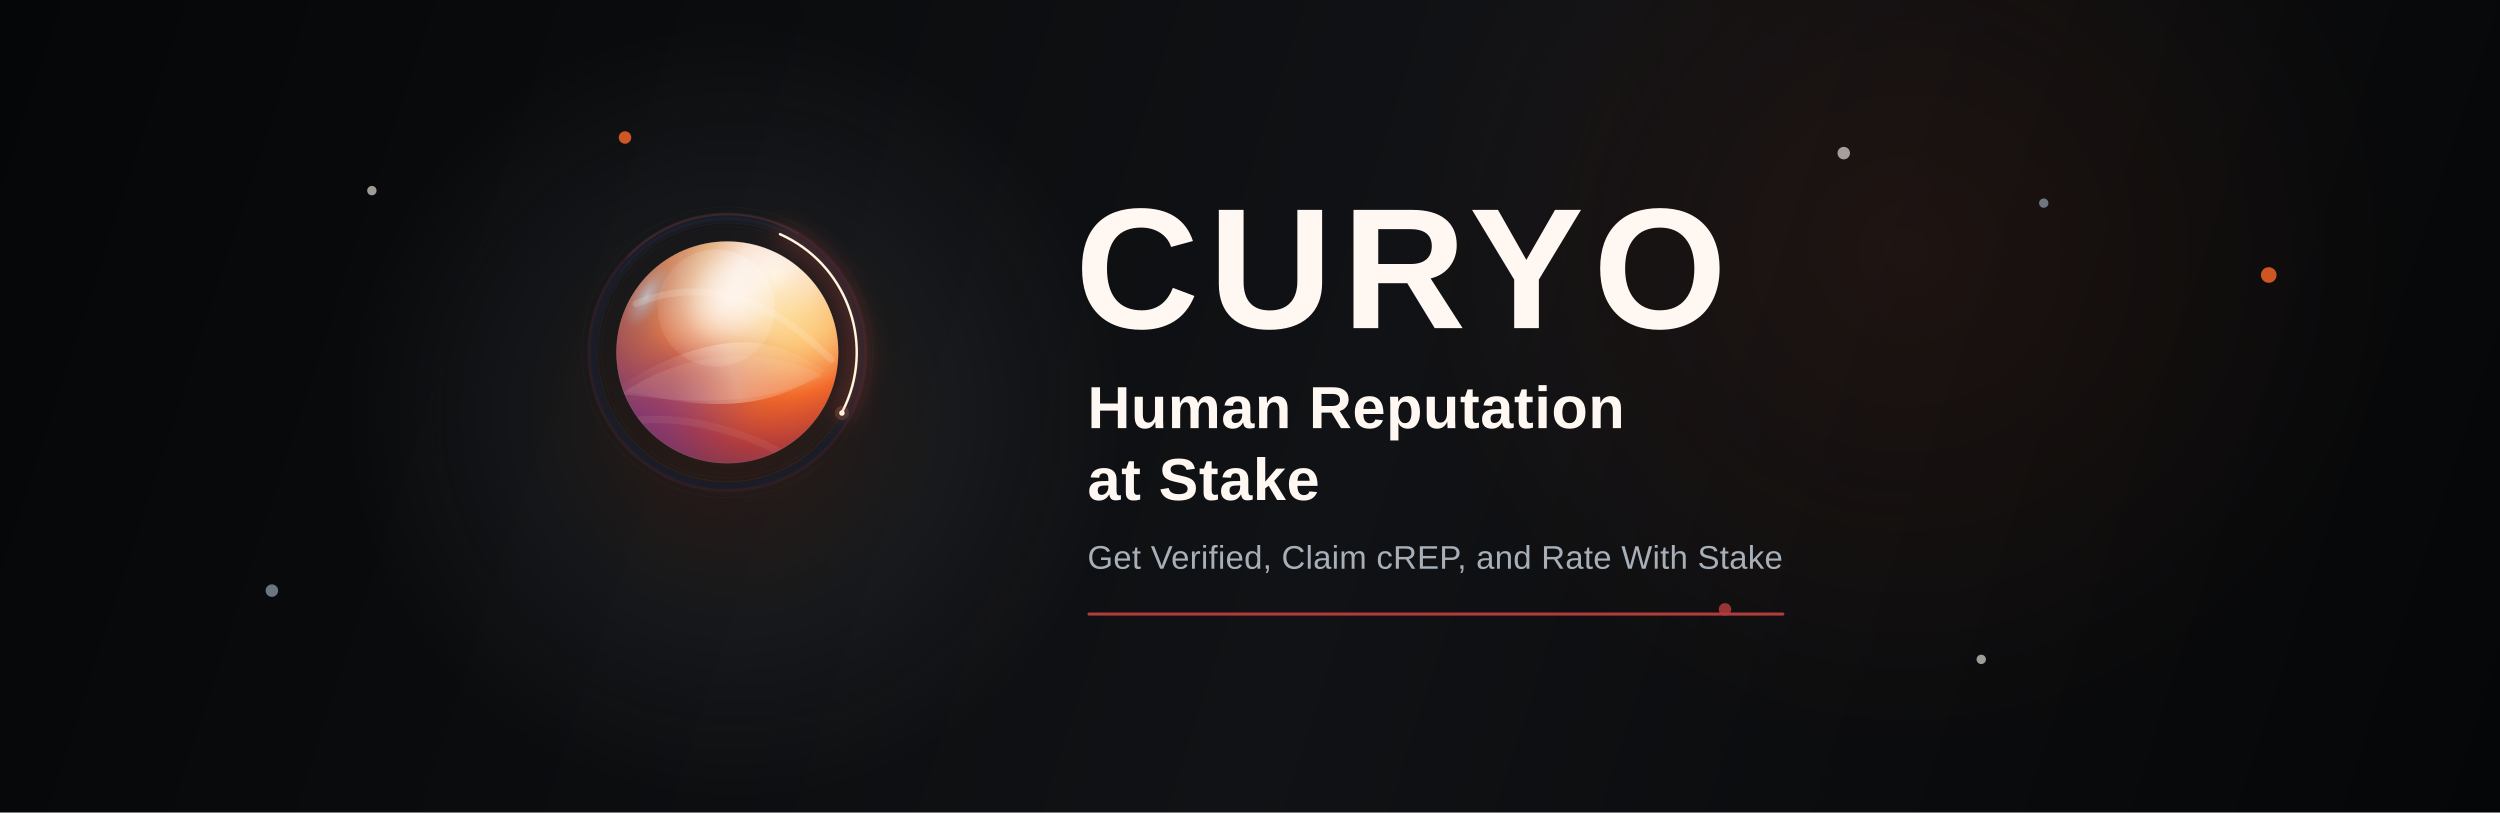
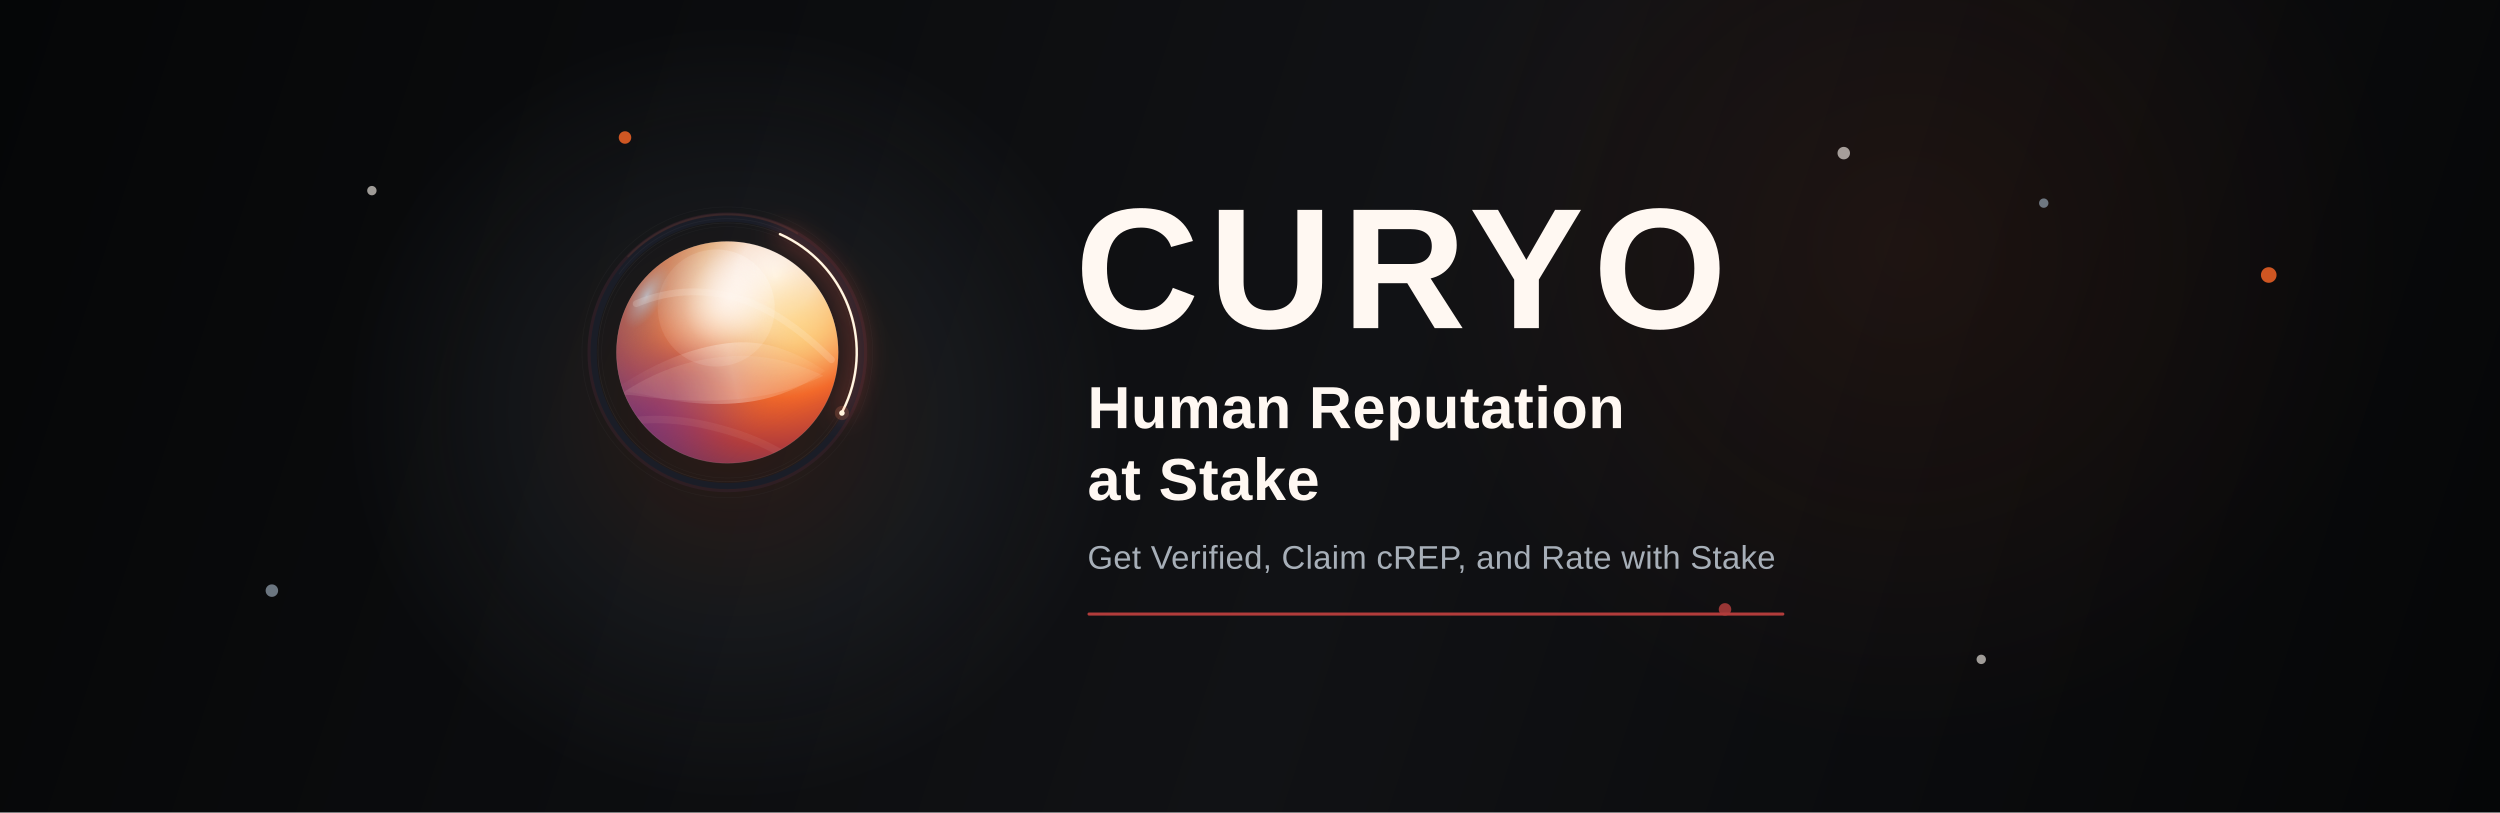
<svg xmlns="http://www.w3.org/2000/svg" viewBox="0 0 1600 520" width="1600" height="520" fill="none">
  <defs>
    <linearGradient id="banner-bg" x1="0" y1="0" x2="1600" y2="520" gradientUnits="userSpaceOnUse">
      <stop offset="0%" stop-color="#050607" />
      <stop offset="54%" stop-color="#111215" />
      <stop offset="100%" stop-color="#050607" />
    </linearGradient>
    <radialGradient id="banner-left-glow" cx="470" cy="264" r="250" gradientUnits="userSpaceOnUse">
      <stop offset="0%" stop-color="#F26426" stop-opacity="0.16" />
      <stop offset="56%" stop-color="#7E8996" stop-opacity="0.08" />
      <stop offset="100%" stop-color="#7E8996" stop-opacity="0" />
    </radialGradient>
    <radialGradient id="banner-right-glow" cx="1220" cy="160" r="320" gradientUnits="userSpaceOnUse">
      <stop offset="0%" stop-color="#F26426" stop-opacity="0.08" />
      <stop offset="100%" stop-color="#F26426" stop-opacity="0" />
    </radialGradient>
    <radialGradient id="orb-base" cx="0" cy="0" r="1" gradientUnits="userSpaceOnUse" gradientTransform="translate(856 450) rotate(136) scale(720 702)">
      <stop stop-color="#FFF8F2" />
      <stop offset="0.18" stop-color="#F8E1D0" />
      <stop offset="0.34" stop-color="#F7B070" />
      <stop offset="0.56" stop-color="#F26426" />
      <stop offset="0.78" stop-color="#B23C3B" />
      <stop offset="1" stop-color="#6A345F" />
    </radialGradient>
    <radialGradient id="orb-rim" cx="0" cy="0" r="1" gradientUnits="userSpaceOnUse" gradientTransform="translate(438 516) rotate(30) scale(240 540)">
      <stop stop-color="#AFC5D7" stop-opacity="0.82" />
      <stop offset="0.22" stop-color="#7E8996" stop-opacity="0.34" />
      <stop offset="1" stop-color="#7E8996" stop-opacity="0" />
    </radialGradient>
    <radialGradient id="soft-white" cx="0" cy="0" r="1" gradientUnits="userSpaceOnUse" gradientTransform="translate(710 520) rotate(128) scale(330 260)">
      <stop stop-color="#FFF8F3" stop-opacity="0.74" />
      <stop offset="0.52" stop-color="#FFF8F3" stop-opacity="0.2" />
      <stop offset="1" stop-color="#FFF8F3" stop-opacity="0" />
    </radialGradient>
    <radialGradient id="gold-bloom" cx="0" cy="0" r="1" gradientUnits="userSpaceOnUse" gradientTransform="translate(930 612) rotate(166) scale(270 220)">
      <stop stop-color="#FFD77E" stop-opacity="0.82" />
      <stop offset="1" stop-color="#FFD77E" stop-opacity="0" />
    </radialGradient>
    <radialGradient id="violet-pocket" cx="0" cy="0" r="1" gradientUnits="userSpaceOnUse" gradientTransform="translate(500 866) rotate(-26) scale(334 244)">
      <stop stop-color="#6B37A5" stop-opacity="0.54" />
      <stop offset="1" stop-color="#6B37A5" stop-opacity="0" />
    </radialGradient>
    <radialGradient id="ember-pocket" cx="0" cy="0" r="1" gradientUnits="userSpaceOnUse" gradientTransform="translate(620 760) rotate(8) scale(320 180)">
      <stop stop-color="#8C4A53" stop-opacity="0.36" />
      <stop offset="0.58" stop-color="#C46A4A" stop-opacity="0.22" />
      <stop offset="1" stop-color="#C46A4A" stop-opacity="0" />
    </radialGradient>
    <linearGradient id="fold-sheen" x1="290" y1="820" x2="1036" y2="650" gradientUnits="userSpaceOnUse">
      <stop stop-color="#FFF7F0" stop-opacity="0" />
      <stop offset="0.3" stop-color="#FFF7F0" stop-opacity="0.08" />
      <stop offset="0.56" stop-color="#FFF7F0" stop-opacity="0.34" />
      <stop offset="0.82" stop-color="#FFD7B2" stop-opacity="0.18" />
      <stop offset="1" stop-color="#FFD7B2" stop-opacity="0" />
    </linearGradient>
    <linearGradient id="flare-gradient" x1="860" y1="260" x2="1050" y2="736" gradientUnits="userSpaceOnUse">
      <stop stop-color="#F45C4D" />
      <stop offset="0.24" stop-color="#FF8A5D" />
      <stop offset="0.56" stop-color="#FFC37A" />
      <stop offset="0.82" stop-color="#FFE1A7" />
      <stop offset="1" stop-color="#FFF4DB" />
    </linearGradient>
    <linearGradient id="flare-core" x1="870" y1="280" x2="1036" y2="716" gradientUnits="userSpaceOnUse">
      <stop stop-color="#FF9E78" />
      <stop offset="0.48" stop-color="#FFF0CF" />
      <stop offset="1" stop-color="#FFF8ED" />
    </linearGradient>
    <filter id="blur-40" x="0" y="0" width="1400" height="1400" filterUnits="userSpaceOnUse" color-interpolation-filters="sRGB">
      <feGaussianBlur stdDeviation="40" />
    </filter>
    <clipPath id="orb-clip">
      <circle cx="700" cy="700" r="360" />
    </clipPath>
    <symbol id="banner-mark" viewBox="0 0 1400 1400">
      <circle cx="700" cy="700" r="472" stroke="#FFFFFF" stroke-opacity="0.03" stroke-width="2" />
      <circle cx="700" cy="700" r="448" stroke="#342129" stroke-opacity="0.66" stroke-width="12" />
      <circle cx="700" cy="700" r="434" stroke="#1A1E28" stroke-opacity="0.96" stroke-width="20" />
      <circle cx="700" cy="700" r="420" stroke="#FFFFFF" stroke-opacity="0.055" stroke-width="2" />
      <circle cx="700" cy="700" r="408" stroke="#FFFFFF" stroke-opacity="0.038" stroke-width="1.4" />
      <circle cx="700" cy="700" r="448" stroke="#F3A16E" stroke-opacity="0.08" stroke-width="6" stroke-linecap="round" stroke-dasharray="598 2218" transform="rotate(-136 700 700)" />
      <circle cx="700" cy="700" r="434" stroke="#FFFFFF" stroke-opacity="0.04" stroke-width="2.2" stroke-linecap="round" stroke-dasharray="536 2130" transform="rotate(-136 700 700)" />
      <g filter="url(#blur-40)">
        <circle cx="700" cy="700" r="420" stroke="#F45C4D" stroke-opacity="0.54" stroke-width="28" stroke-linecap="round" stroke-dasharray="688 1952" transform="rotate(-66 700 700)" />
      </g>
      <circle cx="700" cy="700" r="420" stroke="#6D352A" stroke-opacity="0.42" stroke-width="10" stroke-linecap="round" stroke-dasharray="688 1952" transform="rotate(-66 700 700)" />
      <circle cx="700" cy="700" r="420" stroke="url(#flare-gradient)" stroke-width="8" stroke-linecap="round" stroke-dasharray="688 1952" transform="rotate(-66 700 700)" />
      <circle cx="700" cy="700" r="420" stroke="url(#flare-core)" stroke-width="2.4" stroke-linecap="round" stroke-dasharray="688 1952" transform="rotate(-66 700 700)" />
      <circle cx="1072" cy="897" r="23" fill="#FF8D65" fill-opacity="0.18" />
      <circle cx="1072" cy="897" r="9" fill="#FFF3DF" />
      <circle cx="700" cy="700" r="360" fill="url(#orb-base)" />
      <circle cx="700" cy="700" r="360" fill="url(#orb-rim)" />
      <g clip-path="url(#orb-clip)">
        <g filter="url(#blur-40)">
          <ellipse cx="672" cy="538" rx="280" ry="184" fill="url(#soft-white)" />
          <ellipse cx="930" cy="640" rx="246" ry="214" fill="url(#gold-bloom)" />
          <ellipse cx="508" cy="904" rx="286" ry="218" fill="url(#violet-pocket)" />
          <ellipse cx="662" cy="774" rx="316" ry="176" fill="url(#ember-pocket)" />
        </g>
        <path d="M330 822C464 734 582 684 704 670C810 658 902 686 1018 760C944 812 868 844 788 858C680 876 560 868 442 840C404 832 368 826 330 822Z" fill="url(#fold-sheen)" />
        <path d="M350 838C466 760 574 724 694 714C808 704 906 726 1012 776C932 814 852 838 766 848C642 864 520 858 402 840C384 838 366 838 350 838Z" fill="#F5E3D2" fill-opacity="0.11" />
        <path d="M404 542C518 494 634 492 752 530C842 560 938 626 1038 724" stroke="#FFF7F1" stroke-opacity="0.16" stroke-width="22" stroke-linecap="round" />
        <path d="M344 930C456 908 574 916 706 956C820 990 910 1040 988 1110" stroke="#E2B2A0" stroke-opacity="0.1" stroke-width="24" stroke-linecap="round" />
        <circle cx="1118" cy="490" r="50" fill="#FFF9F2" fill-opacity="0.9" />
        <circle cx="664" cy="556" r="190" fill="url(#soft-white)" />
      </g>
      <circle cx="700" cy="700" r="360" fill="none" stroke="#FFF8F2" stroke-opacity="0.14" stroke-width="2" />
    </symbol>
  </defs>
  <rect width="1600" height="520" fill="url(#banner-bg)" />
  <circle cx="470" cy="264" r="250" fill="url(#banner-left-glow)" />
  <circle cx="1220" cy="160" r="320" fill="url(#banner-right-glow)" />
  <g opacity="0.84">
    <circle cx="1180" cy="98" r="4" fill="#FFF8F2" fill-opacity="0.72" />
    <circle cx="1308" cy="130" r="3" fill="#7E8996" />
    <circle cx="1452" cy="176" r="5" fill="#F26426" />
    <circle cx="1104" cy="390" r="4" fill="#B23C3B" />
    <circle cx="1268" cy="422" r="3" fill="#FFF8F2" fill-opacity="0.72" />
    <circle cx="238" cy="122" r="3" fill="#FFF8F2" fill-opacity="0.72" />
    <circle cx="400" cy="88" r="4" fill="#F26426" />
    <circle cx="174" cy="378" r="4" fill="#7E8996" />
  </g>
  <svg x="362" y="122" width="276" height="276" viewBox="140 140 1120 1120" overflow="visible">
    <use href="#banner-mark" />
  </svg>
  <text x="688" y="210" font-family="'Helvetica Neue', Arial, sans-serif" font-size="110" font-weight="700" fill="#FFF8F2" letter-spacing="6">
    CURYO
  </text>
  <text x="696" y="274" font-family="'Helvetica Neue', Arial, sans-serif" font-size="38" font-weight="700" fill="#FFF8F2" letter-spacing=".4">
    <tspan x="696" dy="0">Human Reputation</tspan>
    <tspan x="696" dy="46">at Stake</tspan>
  </text>
  <text x="696" y="364" font-family="'Helvetica Neue', Arial, sans-serif" font-size="21" font-weight="400" fill="#A7AFB8" letter-spacing=".2">
-     Get Verified, Claim cREP, and Rate With Stake
+     Get Verified, Claim cREP, and Rate with Stake
  </text>
  <rect x="696" y="392" width="446" height="2" rx="1" fill="#B23C3B" />
</svg>
